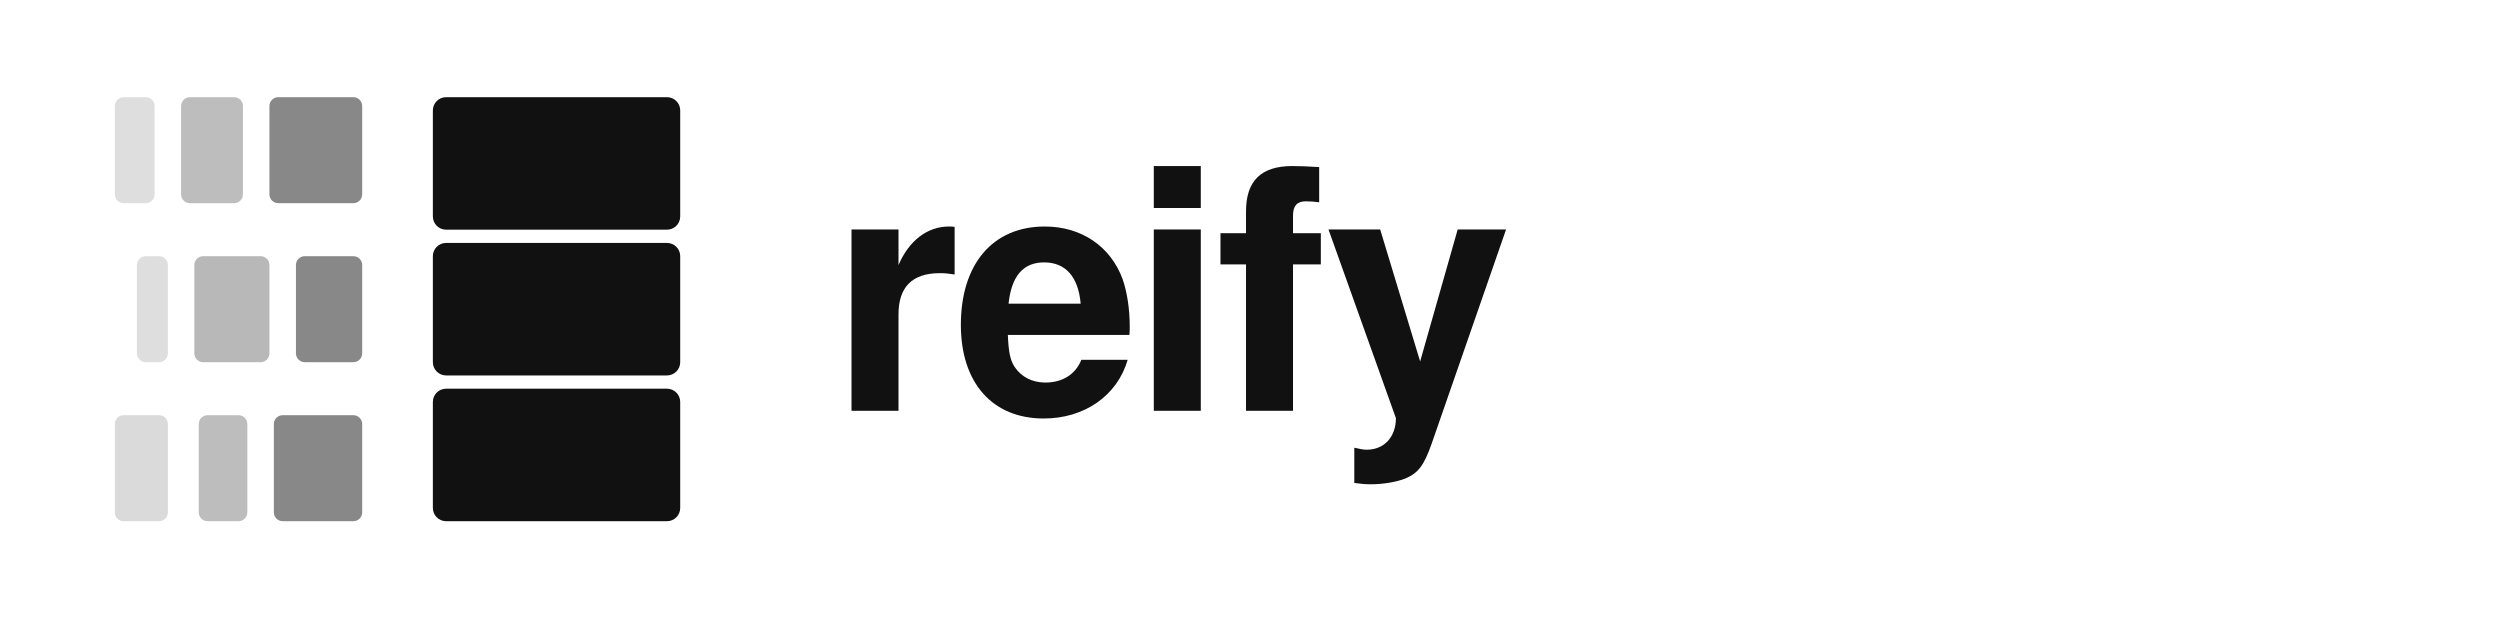
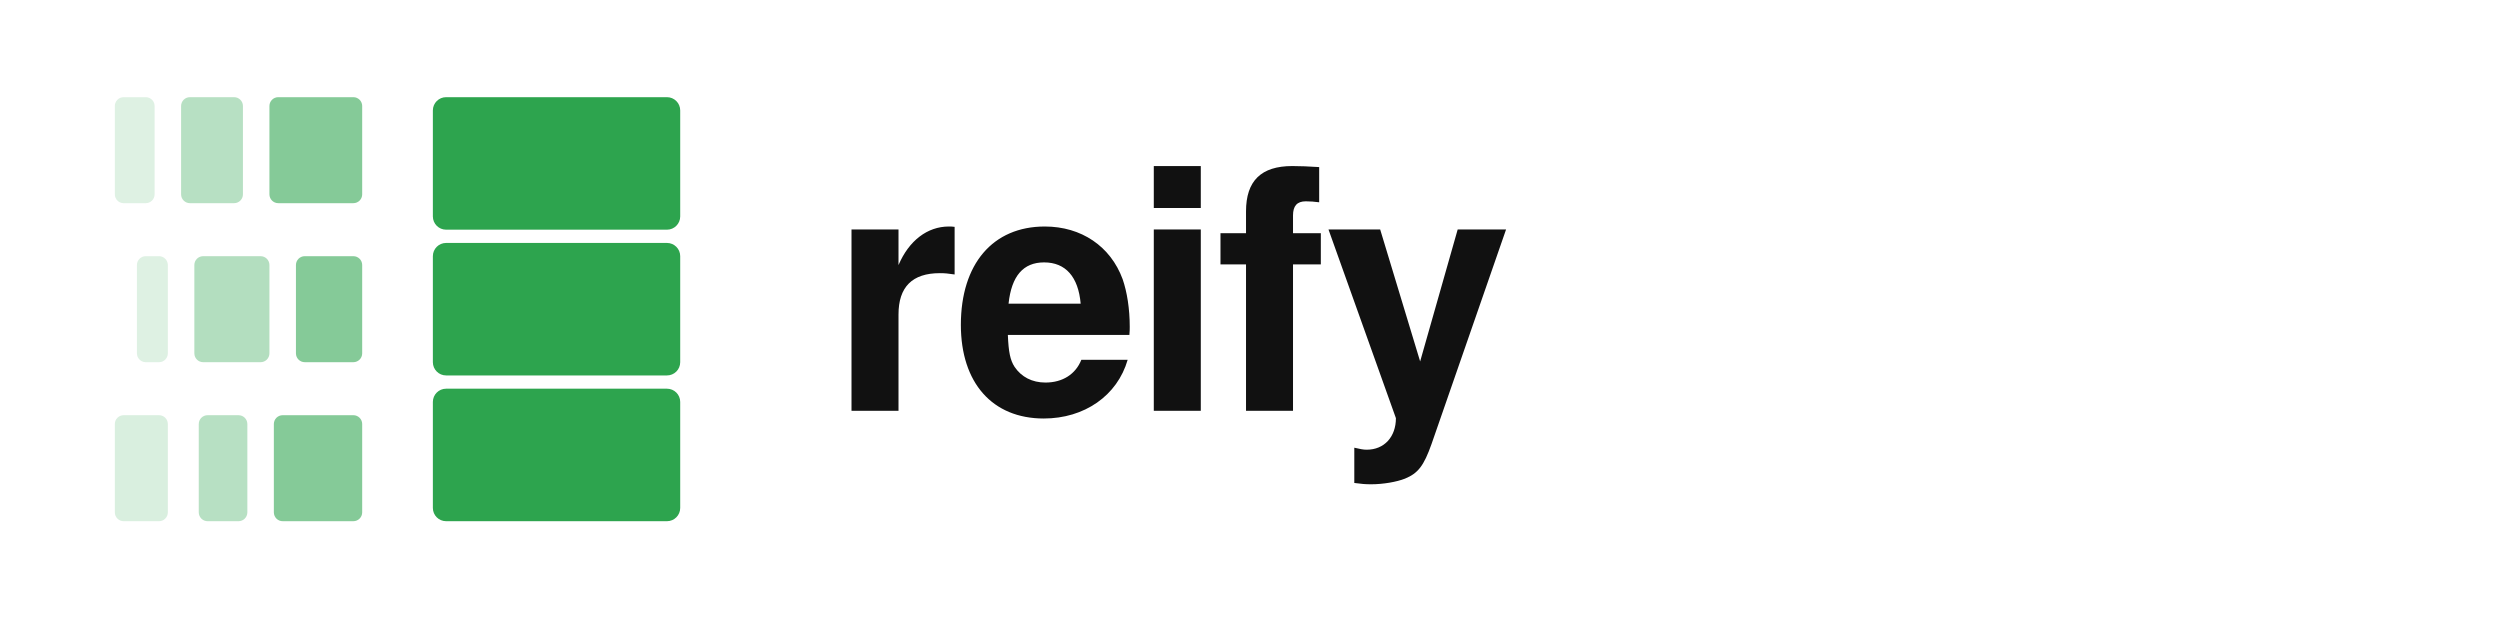
<svg xmlns="http://www.w3.org/2000/svg" viewBox="0 0 566 140" role="img" aria-label="Reify">
-   <g transform="translate(26 22)" fill="#111111">
-     <rect x="0" y="0" width="9" height="24" rx="2" opacity="0.14" />
-     <rect x="15" y="0" width="14" height="24" rx="2" opacity="0.28" />
-     <rect x="35" y="0" width="21" height="24" rx="2" opacity="0.50" />
-     <rect x="5" y="36" width="7" height="24" rx="2" opacity="0.14" />
-     <rect x="18" y="36" width="17" height="24" rx="2" opacity="0.30" />
-     <rect x="41" y="36" width="15" height="24" rx="2" opacity="0.50" />
-     <rect x="0" y="72" width="12" height="24" rx="2" opacity="0.16" />
-     <rect x="19" y="72" width="11" height="24" rx="2" opacity="0.28" />
-     <rect x="36" y="72" width="20" height="24" rx="2" opacity="0.50" />
+   <g transform="translate(26 22)" fill="#2da44e">
+     <rect x="0" y="0" width="9" height="24" rx="2" opacity="0.16" />
+     <rect x="15" y="0" width="14" height="24" rx="2" opacity="0.34" />
+     <rect x="35" y="0" width="21" height="24" rx="2" opacity="0.58" />
+     <rect x="5" y="36" width="7" height="24" rx="2" opacity="0.16" />
+     <rect x="18" y="36" width="17" height="24" rx="2" opacity="0.36" />
+     <rect x="41" y="36" width="15" height="24" rx="2" opacity="0.58" />
+     <rect x="0" y="72" width="12" height="24" rx="2" opacity="0.18" />
+     <rect x="19" y="72" width="11" height="24" rx="2" opacity="0.34" />
+     <rect x="36" y="72" width="20" height="24" rx="2" opacity="0.58" />
    <rect x="72" y="0" width="56" height="30" rx="3" />
    <rect x="72" y="33" width="56" height="30" rx="3" />
    <rect x="72" y="66" width="56" height="30" rx="3" />
  </g>
  <text x="188" y="93" font-family="-apple-system, 'Segoe UI', Helvetica, Arial, sans-serif" font-size="76" font-weight="700" letter-spacing="-2" fill="#111111">reify</text>
</svg>
